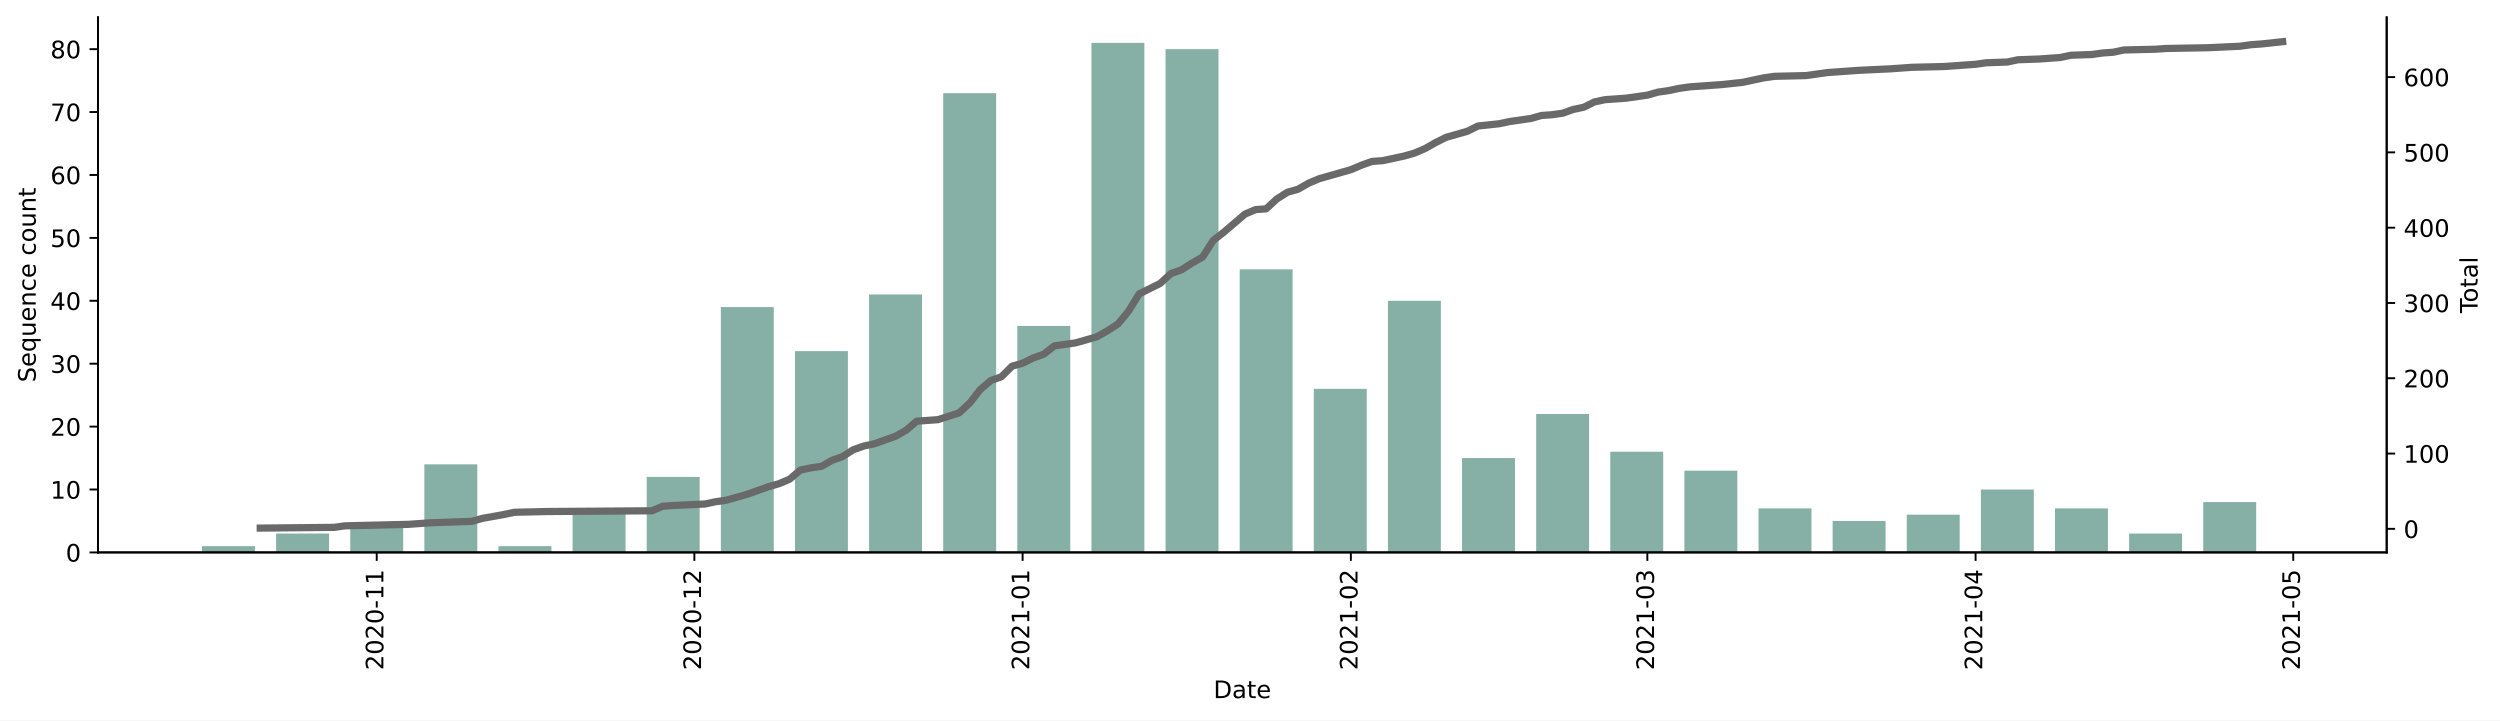
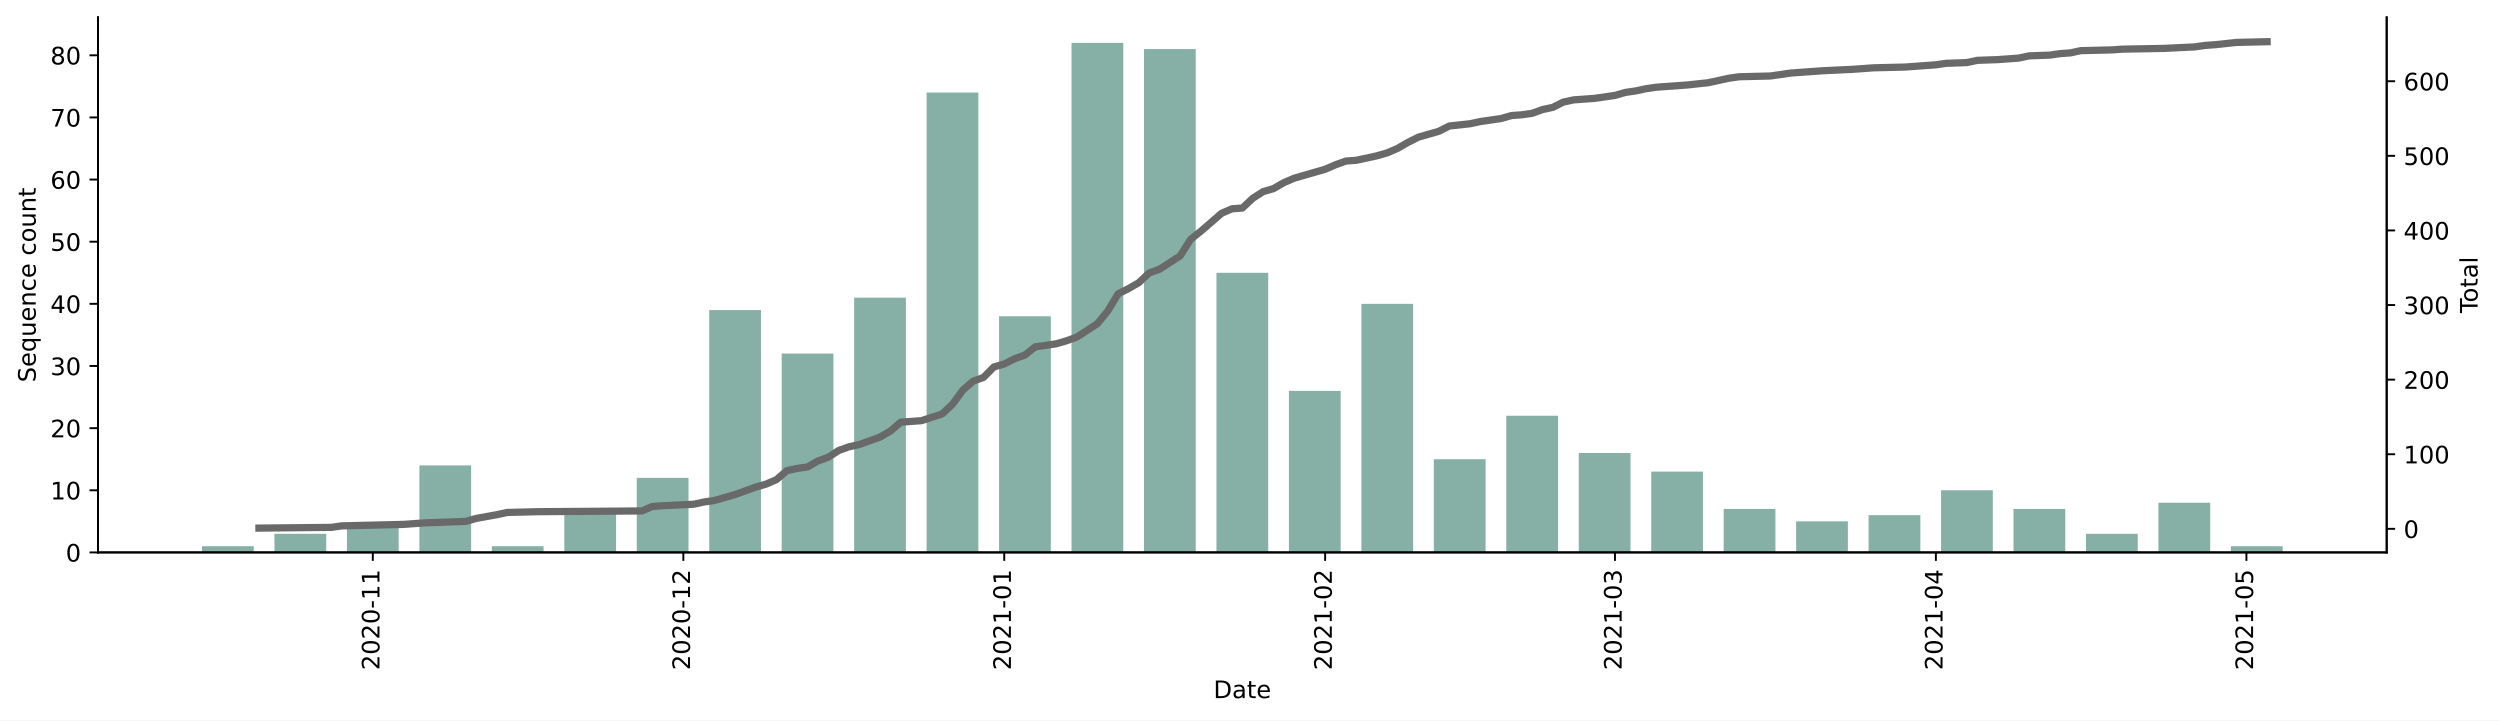
<svg xmlns="http://www.w3.org/2000/svg" xmlns:xlink="http://www.w3.org/1999/xlink" height="298.621pt" version="1.1" viewBox="0 0 1036.169 298.621" width="1036.169pt">
  <defs>
    <style type="text/css">*{stroke-linecap:butt;stroke-linejoin:round;}</style>
  </defs>
  <g id="figure_1">
    <g id="patch_1">
      <path d="M 0 298.621  L 1036.169 298.621  L 1036.169 0  L 0 0  z " style="fill:#ffffff;" />
    </g>
    <g id="axes_1">
      <g id="patch_2">
        <path d="M 40.603 228.96  L 989.203 228.96  L 989.203 7.2  L 40.603 7.2  z " style="fill:#ffffff;" />
      </g>
      <g id="patch_3">
-         <path clip-path="url(#pa218a3f903)" d="M 83.721 228.96  L 105.664 228.96  L 105.664 226.353  L 83.721 226.353  z " style="fill:#86b0a6;" />
+         <path clip-path="url(#p79804d9234)" d="M 83.721 228.96  L 105.173 228.96  L 105.173 226.384  L 83.721 226.384  z " style="fill:#86b0a6;" />
      </g>
      <g id="patch_4">
-         <path clip-path="url(#pa218a3f903)" d="M 114.442 228.96  L 136.385 228.96  L 136.385 221.138  L 114.442 221.138  z " style="fill:#86b0a6;" />
+         <path clip-path="url(#p79804d9234)" d="M 113.754 228.96  L 135.206 228.96  L 135.206 221.233  L 113.754 221.233  z " style="fill:#86b0a6;" />
      </g>
      <g id="patch_5">
-         <path clip-path="url(#pa218a3f903)" d="M 145.162 228.96  L 167.105 228.96  L 167.105 218.53  L 145.162 218.53  z " style="fill:#86b0a6;" />
+         <path clip-path="url(#p79804d9234)" d="M 143.786 228.96  L 165.238 228.96  L 165.238 218.658  L 143.786 218.658  z " style="fill:#86b0a6;" />
      </g>
      <g id="patch_6">
-         <path clip-path="url(#pa218a3f903)" d="M 175.882 228.96  L 197.825 228.96  L 197.825 192.456  L 175.882 192.456  z " style="fill:#86b0a6;" />
+         <path clip-path="url(#p79804d9234)" d="M 173.819 228.96  L 195.271 228.96  L 195.271 192.901  L 173.819 192.901  z " style="fill:#86b0a6;" />
      </g>
      <g id="patch_7">
-         <path clip-path="url(#pa218a3f903)" d="M 206.603 228.96  L 228.546 228.96  L 228.546 226.353  L 206.603 226.353  z " style="fill:#86b0a6;" />
+         <path clip-path="url(#p79804d9234)" d="M 203.852 228.96  L 225.303 228.96  L 225.303 226.384  L 203.852 226.384  z " style="fill:#86b0a6;" />
      </g>
      <g id="patch_8">
-         <path clip-path="url(#pa218a3f903)" d="M 237.323 228.96  L 259.266 228.96  L 259.266 210.708  L 237.323 210.708  z " style="fill:#86b0a6;" />
+         <path clip-path="url(#p79804d9234)" d="M 233.884 228.96  L 255.336 228.96  L 255.336 210.931  L 233.884 210.931  z " style="fill:#86b0a6;" />
      </g>
      <g id="patch_9">
-         <path clip-path="url(#pa218a3f903)" d="M 268.043 228.96  L 289.986 228.96  L 289.986 197.671  L 268.043 197.671  z " style="fill:#86b0a6;" />
+         <path clip-path="url(#p79804d9234)" d="M 263.917 228.96  L 285.369 228.96  L 285.369 198.053  L 263.917 198.053  z " style="fill:#86b0a6;" />
      </g>
      <g id="patch_10">
-         <path clip-path="url(#pa218a3f903)" d="M 298.764 228.96  L 320.707 228.96  L 320.707 127.271  L 298.764 127.271  z " style="fill:#86b0a6;" />
+         <path clip-path="url(#p79804d9234)" d="M 293.949 228.96  L 315.401 228.96  L 315.401 128.511  L 293.949 128.511  z " style="fill:#86b0a6;" />
      </g>
      <g id="patch_11">
-         <path clip-path="url(#pa218a3f903)" d="M 329.484 228.96  L 351.427 228.96  L 351.427 145.523  L 329.484 145.523  z " style="fill:#86b0a6;" />
+         <path clip-path="url(#p79804d9234)" d="M 323.982 228.96  L 345.434 228.96  L 345.434 146.54  L 323.982 146.54  z " style="fill:#86b0a6;" />
      </g>
      <g id="patch_12">
-         <path clip-path="url(#pa218a3f903)" d="M 360.204 228.96  L 382.147 228.96  L 382.147 122.056  L 360.204 122.056  z " style="fill:#86b0a6;" />
+         <path clip-path="url(#p79804d9234)" d="M 354.014 228.96  L 375.466 228.96  L 375.466 123.36  L 354.014 123.36  z " style="fill:#86b0a6;" />
      </g>
      <g id="patch_13">
-         <path clip-path="url(#pa218a3f903)" d="M 390.925 228.96  L 412.868 228.96  L 412.868 38.619  L 390.925 38.619  z " style="fill:#86b0a6;" />
+         <path clip-path="url(#p79804d9234)" d="M 384.047 228.96  L 405.499 228.96  L 405.499 38.365  L 384.047 38.365  z " style="fill:#86b0a6;" />
      </g>
      <g id="patch_14">
-         <path clip-path="url(#pa218a3f903)" d="M 421.645 228.96  L 443.588 228.96  L 443.588 135.093  L 421.645 135.093  z " style="fill:#86b0a6;" />
+         <path clip-path="url(#p79804d9234)" d="M 414.08 228.96  L 435.531 228.96  L 435.531 131.087  L 414.08 131.087  z " style="fill:#86b0a6;" />
      </g>
      <g id="patch_15">
-         <path clip-path="url(#pa218a3f903)" d="M 452.365 228.96  L 474.308 228.96  L 474.308 17.76  L 452.365 17.76  z " style="fill:#86b0a6;" />
+         <path clip-path="url(#p79804d9234)" d="M 444.112 228.96  L 465.564 228.96  L 465.564 17.76  L 444.112 17.76  z " style="fill:#86b0a6;" />
      </g>
      <g id="patch_16">
-         <path clip-path="url(#pa218a3f903)" d="M 483.086 228.96  L 505.029 228.96  L 505.029 20.367  L 483.086 20.367  z " style="fill:#86b0a6;" />
+         <path clip-path="url(#p79804d9234)" d="M 474.145 228.96  L 495.596 228.96  L 495.596 20.336  L 474.145 20.336  z " style="fill:#86b0a6;" />
      </g>
      <g id="patch_17">
-         <path clip-path="url(#pa218a3f903)" d="M 513.806 228.96  L 535.749 228.96  L 535.749 111.627  L 513.806 111.627  z " style="fill:#86b0a6;" />
+         <path clip-path="url(#p79804d9234)" d="M 504.177 228.96  L 525.629 228.96  L 525.629 113.058  L 504.177 113.058  z " style="fill:#86b0a6;" />
      </g>
      <g id="patch_18">
-         <path clip-path="url(#pa218a3f903)" d="M 544.526 228.96  L 566.469 228.96  L 566.469 161.167  L 544.526 161.167  z " style="fill:#86b0a6;" />
+         <path clip-path="url(#p79804d9234)" d="M 534.21 228.96  L 555.662 228.96  L 555.662 161.994  L 534.21 161.994  z " style="fill:#86b0a6;" />
      </g>
      <g id="patch_19">
-         <path clip-path="url(#pa218a3f903)" d="M 575.247 228.96  L 597.19 228.96  L 597.19 124.664  L 575.247 124.664  z " style="fill:#86b0a6;" />
+         <path clip-path="url(#p79804d9234)" d="M 564.242 228.96  L 585.694 228.96  L 585.694 125.936  L 564.242 125.936  z " style="fill:#86b0a6;" />
      </g>
      <g id="patch_20">
-         <path clip-path="url(#pa218a3f903)" d="M 605.967 228.96  L 627.91 228.96  L 627.91 189.849  L 605.967 189.849  z " style="fill:#86b0a6;" />
+         <path clip-path="url(#p79804d9234)" d="M 594.275 228.96  L 615.727 228.96  L 615.727 190.326  L 594.275 190.326  z " style="fill:#86b0a6;" />
      </g>
      <g id="patch_21">
-         <path clip-path="url(#pa218a3f903)" d="M 636.687 228.96  L 658.63 228.96  L 658.63 171.597  L 636.687 171.597  z " style="fill:#86b0a6;" />
+         <path clip-path="url(#p79804d9234)" d="M 624.307 228.96  L 645.759 228.96  L 645.759 172.297  L 624.307 172.297  z " style="fill:#86b0a6;" />
      </g>
      <g id="patch_22">
-         <path clip-path="url(#pa218a3f903)" d="M 667.408 228.96  L 689.351 228.96  L 689.351 187.241  L 667.408 187.241  z " style="fill:#86b0a6;" />
+         <path clip-path="url(#p79804d9234)" d="M 654.34 228.96  L 675.792 228.96  L 675.792 187.75  L 654.34 187.75  z " style="fill:#86b0a6;" />
      </g>
      <g id="patch_23">
-         <path clip-path="url(#pa218a3f903)" d="M 698.128 228.96  L 720.071 228.96  L 720.071 195.064  L 698.128 195.064  z " style="fill:#86b0a6;" />
+         <path clip-path="url(#p79804d9234)" d="M 684.373 228.96  L 705.824 228.96  L 705.824 195.477  L 684.373 195.477  z " style="fill:#86b0a6;" />
      </g>
      <g id="patch_24">
-         <path clip-path="url(#pa218a3f903)" d="M 728.848 228.96  L 750.791 228.96  L 750.791 210.708  L 728.848 210.708  z " style="fill:#86b0a6;" />
+         <path clip-path="url(#p79804d9234)" d="M 714.405 228.96  L 735.857 228.96  L 735.857 210.931  L 714.405 210.931  z " style="fill:#86b0a6;" />
      </g>
      <g id="patch_25">
-         <path clip-path="url(#pa218a3f903)" d="M 759.569 228.96  L 781.512 228.96  L 781.512 215.923  L 759.569 215.923  z " style="fill:#86b0a6;" />
+         <path clip-path="url(#p79804d9234)" d="M 744.438 228.96  L 765.89 228.96  L 765.89 216.082  L 744.438 216.082  z " style="fill:#86b0a6;" />
      </g>
      <g id="patch_26">
-         <path clip-path="url(#pa218a3f903)" d="M 790.289 228.96  L 812.232 228.96  L 812.232 213.316  L 790.289 213.316  z " style="fill:#86b0a6;" />
+         <path clip-path="url(#p79804d9234)" d="M 774.47 228.96  L 795.922 228.96  L 795.922 213.506  L 774.47 213.506  z " style="fill:#86b0a6;" />
      </g>
      <g id="patch_27">
-         <path clip-path="url(#pa218a3f903)" d="M 821.009 228.96  L 842.952 228.96  L 842.952 202.886  L 821.009 202.886  z " style="fill:#86b0a6;" />
+         <path clip-path="url(#p79804d9234)" d="M 804.503 228.96  L 825.955 228.96  L 825.955 203.204  L 804.503 203.204  z " style="fill:#86b0a6;" />
      </g>
      <g id="patch_28">
-         <path clip-path="url(#pa218a3f903)" d="M 851.73 228.96  L 873.673 228.96  L 873.673 210.708  L 851.73 210.708  z " style="fill:#86b0a6;" />
+         <path clip-path="url(#p79804d9234)" d="M 834.535 228.96  L 855.987 228.96  L 855.987 210.931  L 834.535 210.931  z " style="fill:#86b0a6;" />
      </g>
      <g id="patch_29">
-         <path clip-path="url(#pa218a3f903)" d="M 882.45 228.96  L 904.393 228.96  L 904.393 221.138  L 882.45 221.138  z " style="fill:#86b0a6;" />
+         <path clip-path="url(#p79804d9234)" d="M 864.568 228.96  L 886.02 228.96  L 886.02 221.233  L 864.568 221.233  z " style="fill:#86b0a6;" />
      </g>
      <g id="patch_30">
-         <path clip-path="url(#pa218a3f903)" d="M 913.17 228.96  L 935.113 228.96  L 935.113 208.101  L 913.17 208.101  z " style="fill:#86b0a6;" />
+         <path clip-path="url(#p79804d9234)" d="M 894.601 228.96  L 916.052 228.96  L 916.052 208.355  L 894.601 208.355  z " style="fill:#86b0a6;" />
+       </g>
+       <g id="patch_31">
+         <path clip-path="url(#p79804d9234)" d="M 924.633 228.96  L 946.085 228.96  L 946.085 226.384  L 924.633 226.384  z " style="fill:#86b0a6;" />
      </g>
      <g id="matplotlib.axis_1">
        <g id="xtick_1">
          <g id="line2d_1">
            <defs>
-               <path d="M 0 0  L 0 3.5  " id="m85db1c5742" style="stroke:#000000;stroke-width:0.8;" />
+               <path d="M 0 0  L 0 3.5  " id="m83b4fcd284" style="stroke:#000000;stroke-width:0.8;" />
            </defs>
            <g>
-               <use style="stroke:#000000;stroke-width:0.8;" x="156.134" xlink:href="#m85db1c5742" y="228.96" />
+               <use style="stroke:#000000;stroke-width:0.8;" x="154.512" xlink:href="#m83b4fcd284" y="228.96" />
            </g>
          </g>
          <g id="text_1">
-             <g transform="translate(158.8929 277.7428)rotate(-90)scale(0.1 -0.1)">
+             <g transform="translate(157.2717 277.7428)rotate(-90)scale(0.1 -0.1)">
              <defs>
                <path d="M 19.188 8.297  L 53.609 8.297  L 53.609 0  L 7.328 0  L 7.328 8.297  Q 12.938 14.109 22.625 23.891  Q 32.328 33.688 34.812 36.531  Q 39.547 41.844 41.422 45.531  Q 43.312 49.219 43.312 52.781  Q 43.312 58.594 39.234 62.25  Q 35.156 65.922 28.609 65.922  Q 23.969 65.922 18.812 64.312  Q 13.672 62.703 7.812 59.422  L 7.812 69.391  Q 13.766 71.781 18.938 73  Q 24.125 74.219 28.422 74.219  Q 39.75 74.219 46.484 68.547  Q 53.219 62.891 53.219 53.422  Q 53.219 48.922 51.531 44.891  Q 49.859 40.875 45.406 35.406  Q 44.188 33.984 37.641 27.219  Q 31.109 20.453 19.188 8.297  z " id="DejaVuSans-50" />
                <path d="M 31.781 66.406  Q 24.172 66.406 20.328 58.906  Q 16.5 51.422 16.5 36.375  Q 16.5 21.391 20.328 13.891  Q 24.172 6.391 31.781 6.391  Q 39.453 6.391 43.281 13.891  Q 47.125 21.391 47.125 36.375  Q 47.125 51.422 43.281 58.906  Q 39.453 66.406 31.781 66.406  z M 31.781 74.219  Q 44.047 74.219 50.516 64.516  Q 56.984 54.828 56.984 36.375  Q 56.984 17.969 50.516 8.266  Q 44.047 -1.422 31.781 -1.422  Q 19.531 -1.422 13.062 8.266  Q 6.594 17.969 6.594 36.375  Q 6.594 54.828 13.062 64.516  Q 19.531 74.219 31.781 74.219  z " id="DejaVuSans-48" />
                <path d="M 4.891 31.391  L 31.203 31.391  L 31.203 23.391  L 4.891 23.391  z " id="DejaVuSans-45" />
                <path d="M 12.406 8.297  L 28.516 8.297  L 28.516 63.922  L 10.984 60.406  L 10.984 69.391  L 28.422 72.906  L 38.281 72.906  L 38.281 8.297  L 54.391 8.297  L 54.391 0  L 12.406 0  z " id="DejaVuSans-49" />
              </defs>
              <use xlink:href="#DejaVuSans-50" />
              <use x="63.623" xlink:href="#DejaVuSans-48" />
              <use x="127.246" xlink:href="#DejaVuSans-50" />
              <use x="190.869" xlink:href="#DejaVuSans-48" />
              <use x="254.492" xlink:href="#DejaVuSans-45" />
              <use x="290.576" xlink:href="#DejaVuSans-49" />
              <use x="354.199" xlink:href="#DejaVuSans-49" />
            </g>
          </g>
        </g>
        <g id="xtick_2">
          <g id="line2d_2">
            <g>
-               <use style="stroke:#000000;stroke-width:0.8;" x="287.792" xlink:href="#m85db1c5742" y="228.96" />
+               <use style="stroke:#000000;stroke-width:0.8;" x="283.223" xlink:href="#m83b4fcd284" y="228.96" />
            </g>
          </g>
          <g id="text_2">
-             <g transform="translate(290.5515 277.7428)rotate(-90)scale(0.1 -0.1)">
+             <g transform="translate(285.9827 277.7428)rotate(-90)scale(0.1 -0.1)">
              <use xlink:href="#DejaVuSans-50" />
              <use x="63.623" xlink:href="#DejaVuSans-48" />
              <use x="127.246" xlink:href="#DejaVuSans-50" />
              <use x="190.869" xlink:href="#DejaVuSans-48" />
              <use x="254.492" xlink:href="#DejaVuSans-45" />
              <use x="290.576" xlink:href="#DejaVuSans-49" />
              <use x="354.199" xlink:href="#DejaVuSans-50" />
            </g>
          </g>
        </g>
        <g id="xtick_3">
          <g id="line2d_3">
            <g>
-               <use style="stroke:#000000;stroke-width:0.8;" x="423.839" xlink:href="#m85db1c5742" y="228.96" />
+               <use style="stroke:#000000;stroke-width:0.8;" x="416.225" xlink:href="#m83b4fcd284" y="228.96" />
            </g>
          </g>
          <g id="text_3">
-             <g transform="translate(426.5987 277.7428)rotate(-90)scale(0.1 -0.1)">
+             <g transform="translate(418.9841 277.7428)rotate(-90)scale(0.1 -0.1)">
              <use xlink:href="#DejaVuSans-50" />
              <use x="63.623" xlink:href="#DejaVuSans-48" />
              <use x="127.246" xlink:href="#DejaVuSans-50" />
              <use x="190.869" xlink:href="#DejaVuSans-49" />
              <use x="254.492" xlink:href="#DejaVuSans-45" />
              <use x="290.576" xlink:href="#DejaVuSans-48" />
              <use x="354.199" xlink:href="#DejaVuSans-49" />
            </g>
          </g>
        </g>
        <g id="xtick_4">
          <g id="line2d_4">
            <g>
-               <use style="stroke:#000000;stroke-width:0.8;" x="559.886" xlink:href="#m85db1c5742" y="228.96" />
+               <use style="stroke:#000000;stroke-width:0.8;" x="549.226" xlink:href="#m83b4fcd284" y="228.96" />
            </g>
          </g>
          <g id="text_4">
-             <g transform="translate(562.6458 277.7428)rotate(-90)scale(0.1 -0.1)">
+             <g transform="translate(551.9854 277.7428)rotate(-90)scale(0.1 -0.1)">
              <use xlink:href="#DejaVuSans-50" />
              <use x="63.623" xlink:href="#DejaVuSans-48" />
              <use x="127.246" xlink:href="#DejaVuSans-50" />
              <use x="190.869" xlink:href="#DejaVuSans-49" />
              <use x="254.492" xlink:href="#DejaVuSans-45" />
              <use x="290.576" xlink:href="#DejaVuSans-48" />
              <use x="354.199" xlink:href="#DejaVuSans-50" />
            </g>
          </g>
        </g>
        <g id="xtick_5">
          <g id="line2d_5">
            <g>
-               <use style="stroke:#000000;stroke-width:0.8;" x="682.768" xlink:href="#m85db1c5742" y="228.96" />
+               <use style="stroke:#000000;stroke-width:0.8;" x="669.356" xlink:href="#m83b4fcd284" y="228.96" />
            </g>
          </g>
          <g id="text_5">
-             <g transform="translate(685.5272 277.7428)rotate(-90)scale(0.1 -0.1)">
+             <g transform="translate(672.1157 277.7428)rotate(-90)scale(0.1 -0.1)">
              <defs>
                <path d="M 40.578 39.312  Q 47.656 37.797 51.625 33  Q 55.609 28.219 55.609 21.188  Q 55.609 10.406 48.188 4.484  Q 40.766 -1.422 27.094 -1.422  Q 22.516 -1.422 17.656 -0.516  Q 12.797 0.391 7.625 2.203  L 7.625 11.719  Q 11.719 9.328 16.594 8.109  Q 21.484 6.891 26.812 6.891  Q 36.078 6.891 40.938 10.547  Q 45.797 14.203 45.797 21.188  Q 45.797 27.641 41.281 31.266  Q 36.766 34.906 28.719 34.906  L 20.219 34.906  L 20.219 43.016  L 29.109 43.016  Q 36.375 43.016 40.234 45.922  Q 44.094 48.828 44.094 54.297  Q 44.094 59.906 40.109 62.906  Q 36.141 65.922 28.719 65.922  Q 24.656 65.922 20.016 65.031  Q 15.375 64.156 9.812 62.312  L 9.812 71.094  Q 15.438 72.656 20.344 73.438  Q 25.25 74.219 29.594 74.219  Q 40.828 74.219 47.359 69.109  Q 53.906 64.016 53.906 55.328  Q 53.906 49.266 50.438 45.094  Q 46.969 40.922 40.578 39.312  z " id="DejaVuSans-51" />
              </defs>
              <use xlink:href="#DejaVuSans-50" />
              <use x="63.623" xlink:href="#DejaVuSans-48" />
              <use x="127.246" xlink:href="#DejaVuSans-50" />
              <use x="190.869" xlink:href="#DejaVuSans-49" />
              <use x="254.492" xlink:href="#DejaVuSans-45" />
              <use x="290.576" xlink:href="#DejaVuSans-48" />
              <use x="354.199" xlink:href="#DejaVuSans-51" />
            </g>
          </g>
        </g>
        <g id="xtick_6">
          <g id="line2d_6">
            <g>
-               <use style="stroke:#000000;stroke-width:0.8;" x="818.815" xlink:href="#m85db1c5742" y="228.96" />
+               <use style="stroke:#000000;stroke-width:0.8;" x="802.358" xlink:href="#m83b4fcd284" y="228.96" />
            </g>
          </g>
          <g id="text_6">
-             <g transform="translate(821.5744 277.7428)rotate(-90)scale(0.1 -0.1)">
+             <g transform="translate(805.117 277.7428)rotate(-90)scale(0.1 -0.1)">
              <defs>
                <path d="M 37.797 64.312  L 12.891 25.391  L 37.797 25.391  z M 35.203 72.906  L 47.609 72.906  L 47.609 25.391  L 58.016 25.391  L 58.016 17.188  L 47.609 17.188  L 47.609 0  L 37.797 0  L 37.797 17.188  L 4.891 17.188  L 4.891 26.703  z " id="DejaVuSans-52" />
              </defs>
              <use xlink:href="#DejaVuSans-50" />
              <use x="63.623" xlink:href="#DejaVuSans-48" />
              <use x="127.246" xlink:href="#DejaVuSans-50" />
              <use x="190.869" xlink:href="#DejaVuSans-49" />
              <use x="254.492" xlink:href="#DejaVuSans-45" />
              <use x="290.576" xlink:href="#DejaVuSans-48" />
              <use x="354.199" xlink:href="#DejaVuSans-52" />
            </g>
          </g>
        </g>
        <g id="xtick_7">
          <g id="line2d_7">
            <g>
-               <use style="stroke:#000000;stroke-width:0.8;" x="950.474" xlink:href="#m85db1c5742" y="228.96" />
+               <use style="stroke:#000000;stroke-width:0.8;" x="931.069" xlink:href="#m83b4fcd284" y="228.96" />
            </g>
          </g>
          <g id="text_7">
-             <g transform="translate(953.2329 277.7428)rotate(-90)scale(0.1 -0.1)">
+             <g transform="translate(933.828 277.7428)rotate(-90)scale(0.1 -0.1)">
              <defs>
                <path d="M 10.797 72.906  L 49.516 72.906  L 49.516 64.594  L 19.828 64.594  L 19.828 46.734  Q 21.969 47.469 24.109 47.828  Q 26.266 48.188 28.422 48.188  Q 40.625 48.188 47.75 41.5  Q 54.891 34.812 54.891 23.391  Q 54.891 11.625 47.562 5.094  Q 40.234 -1.422 26.906 -1.422  Q 22.312 -1.422 17.547 -0.641  Q 12.797 0.141 7.719 1.703  L 7.719 11.625  Q 12.109 9.234 16.797 8.062  Q 21.484 6.891 26.703 6.891  Q 35.156 6.891 40.078 11.328  Q 45.016 15.766 45.016 23.391  Q 45.016 31 40.078 35.438  Q 35.156 39.891 26.703 39.891  Q 22.75 39.891 18.812 39.016  Q 14.891 38.141 10.797 36.281  z " id="DejaVuSans-53" />
              </defs>
              <use xlink:href="#DejaVuSans-50" />
              <use x="63.623" xlink:href="#DejaVuSans-48" />
              <use x="127.246" xlink:href="#DejaVuSans-50" />
              <use x="190.869" xlink:href="#DejaVuSans-49" />
              <use x="254.492" xlink:href="#DejaVuSans-45" />
              <use x="290.576" xlink:href="#DejaVuSans-48" />
              <use x="354.199" xlink:href="#DejaVuSans-53" />
            </g>
          </g>
        </g>
        <g id="text_8">
          <g transform="translate(502.9523 289.3413)scale(0.1 -0.1)">
            <defs>
              <path d="M 19.672 64.797  L 19.672 8.109  L 31.594 8.109  Q 46.688 8.109 53.688 14.938  Q 60.688 21.781 60.688 36.531  Q 60.688 51.172 53.688 57.984  Q 46.688 64.797 31.594 64.797  z M 9.812 72.906  L 30.078 72.906  Q 51.266 72.906 61.172 64.094  Q 71.094 55.281 71.094 36.531  Q 71.094 17.672 61.125 8.828  Q 51.172 0 30.078 0  L 9.812 0  z " id="DejaVuSans-68" />
              <path d="M 34.281 27.484  Q 23.391 27.484 19.188 25  Q 14.984 22.516 14.984 16.5  Q 14.984 11.719 18.141 8.906  Q 21.297 6.109 26.703 6.109  Q 34.188 6.109 38.703 11.406  Q 43.219 16.703 43.219 25.484  L 43.219 27.484  z M 52.203 31.203  L 52.203 0  L 43.219 0  L 43.219 8.297  Q 40.141 3.328 35.547 0.953  Q 30.953 -1.422 24.312 -1.422  Q 15.922 -1.422 10.953 3.297  Q 6 8.016 6 15.922  Q 6 25.141 12.172 29.828  Q 18.359 34.516 30.609 34.516  L 43.219 34.516  L 43.219 35.406  Q 43.219 41.609 39.141 45  Q 35.062 48.391 27.688 48.391  Q 23 48.391 18.547 47.266  Q 14.109 46.141 10.016 43.891  L 10.016 52.203  Q 14.938 54.109 19.578 55.047  Q 24.219 56 28.609 56  Q 40.484 56 46.344 49.844  Q 52.203 43.703 52.203 31.203  z " id="DejaVuSans-97" />
              <path d="M 18.312 70.219  L 18.312 54.688  L 36.812 54.688  L 36.812 47.703  L 18.312 47.703  L 18.312 18.016  Q 18.312 11.328 20.141 9.422  Q 21.969 7.516 27.594 7.516  L 36.812 7.516  L 36.812 0  L 27.594 0  Q 17.188 0 13.234 3.875  Q 9.281 7.766 9.281 18.016  L 9.281 47.703  L 2.688 47.703  L 2.688 54.688  L 9.281 54.688  L 9.281 70.219  z " id="DejaVuSans-116" />
              <path d="M 56.203 29.594  L 56.203 25.203  L 14.891 25.203  Q 15.484 15.922 20.484 11.062  Q 25.484 6.203 34.422 6.203  Q 39.594 6.203 44.453 7.469  Q 49.312 8.734 54.109 11.281  L 54.109 2.781  Q 49.266 0.734 44.188 -0.344  Q 39.109 -1.422 33.891 -1.422  Q 20.797 -1.422 13.156 6.188  Q 5.516 13.812 5.516 26.812  Q 5.516 40.234 12.766 48.109  Q 20.016 56 32.328 56  Q 43.359 56 49.781 48.891  Q 56.203 41.797 56.203 29.594  z M 47.219 32.234  Q 47.125 39.594 43.094 43.984  Q 39.062 48.391 32.422 48.391  Q 24.906 48.391 20.391 44.141  Q 15.875 39.891 15.188 32.172  z " id="DejaVuSans-101" />
            </defs>
            <use xlink:href="#DejaVuSans-68" />
            <use x="77.002" xlink:href="#DejaVuSans-97" />
            <use x="138.281" xlink:href="#DejaVuSans-116" />
            <use x="177.49" xlink:href="#DejaVuSans-101" />
          </g>
        </g>
      </g>
      <g id="matplotlib.axis_2">
        <g id="ytick_1">
          <g id="line2d_8">
            <defs>
-               <path d="M 0 0  L -3.5 0  " id="mef26fddd67" style="stroke:#000000;stroke-width:0.8;" />
+               <path d="M 0 0  L -3.5 0  " id="m0f3746ce29" style="stroke:#000000;stroke-width:0.8;" />
            </defs>
            <g>
-               <use style="stroke:#000000;stroke-width:0.8;" x="40.603" xlink:href="#mef26fddd67" y="228.96" />
+               <use style="stroke:#000000;stroke-width:0.8;" x="40.603" xlink:href="#m0f3746ce29" y="228.96" />
            </g>
          </g>
          <g id="text_9">
            <g transform="translate(27.24063 232.7592)scale(0.1 -0.1)">
              <use xlink:href="#DejaVuSans-48" />
            </g>
          </g>
        </g>
        <g id="ytick_2">
          <g id="line2d_9">
            <g>
-               <use style="stroke:#000000;stroke-width:0.8;" x="40.603" xlink:href="#mef26fddd67" y="202.886" />
+               <use style="stroke:#000000;stroke-width:0.8;" x="40.603" xlink:href="#m0f3746ce29" y="203.204" />
            </g>
          </g>
          <g id="text_10">
-             <g transform="translate(20.87813 206.6851)scale(0.1 -0.1)">
+             <g transform="translate(20.87813 207.0031)scale(0.1 -0.1)">
              <use xlink:href="#DejaVuSans-49" />
              <use x="63.623" xlink:href="#DejaVuSans-48" />
            </g>
          </g>
        </g>
        <g id="ytick_3">
          <g id="line2d_10">
            <g>
-               <use style="stroke:#000000;stroke-width:0.8;" x="40.603" xlink:href="#mef26fddd67" y="176.812" />
+               <use style="stroke:#000000;stroke-width:0.8;" x="40.603" xlink:href="#m0f3746ce29" y="177.448" />
            </g>
          </g>
          <g id="text_11">
-             <g transform="translate(20.87813 180.6111)scale(0.1 -0.1)">
+             <g transform="translate(20.87813 181.247)scale(0.1 -0.1)">
              <use xlink:href="#DejaVuSans-50" />
              <use x="63.623" xlink:href="#DejaVuSans-48" />
            </g>
          </g>
        </g>
        <g id="ytick_4">
          <g id="line2d_11">
            <g>
-               <use style="stroke:#000000;stroke-width:0.8;" x="40.603" xlink:href="#mef26fddd67" y="150.738" />
+               <use style="stroke:#000000;stroke-width:0.8;" x="40.603" xlink:href="#m0f3746ce29" y="151.692" />
            </g>
          </g>
          <g id="text_12">
-             <g transform="translate(20.87813 154.537)scale(0.1 -0.1)">
+             <g transform="translate(20.87813 155.4909)scale(0.1 -0.1)">
              <use xlink:href="#DejaVuSans-51" />
              <use x="63.623" xlink:href="#DejaVuSans-48" />
            </g>
          </g>
        </g>
        <g id="ytick_5">
          <g id="line2d_12">
            <g>
-               <use style="stroke:#000000;stroke-width:0.8;" x="40.603" xlink:href="#mef26fddd67" y="124.664" />
+               <use style="stroke:#000000;stroke-width:0.8;" x="40.603" xlink:href="#m0f3746ce29" y="125.936" />
            </g>
          </g>
          <g id="text_13">
-             <g transform="translate(20.87813 128.4629)scale(0.1 -0.1)">
+             <g transform="translate(20.87813 129.7348)scale(0.1 -0.1)">
              <use xlink:href="#DejaVuSans-52" />
              <use x="63.623" xlink:href="#DejaVuSans-48" />
            </g>
          </g>
        </g>
        <g id="ytick_6">
          <g id="line2d_13">
            <g>
-               <use style="stroke:#000000;stroke-width:0.8;" x="40.603" xlink:href="#mef26fddd67" y="98.59" />
+               <use style="stroke:#000000;stroke-width:0.8;" x="40.603" xlink:href="#m0f3746ce29" y="100.18" />
            </g>
          </g>
          <g id="text_14">
-             <g transform="translate(20.87813 102.3888)scale(0.1 -0.1)">
+             <g transform="translate(20.87813 103.9787)scale(0.1 -0.1)">
              <use xlink:href="#DejaVuSans-53" />
              <use x="63.623" xlink:href="#DejaVuSans-48" />
            </g>
          </g>
        </g>
        <g id="ytick_7">
          <g id="line2d_14">
            <g>
-               <use style="stroke:#000000;stroke-width:0.8;" x="40.603" xlink:href="#mef26fddd67" y="72.516" />
+               <use style="stroke:#000000;stroke-width:0.8;" x="40.603" xlink:href="#m0f3746ce29" y="74.423" />
            </g>
          </g>
          <g id="text_15">
-             <g transform="translate(20.87813 76.31477)scale(0.1 -0.1)">
+             <g transform="translate(20.87813 78.22263)scale(0.1 -0.1)">
              <defs>
                <path d="M 33.016 40.375  Q 26.375 40.375 22.484 35.828  Q 18.609 31.297 18.609 23.391  Q 18.609 15.531 22.484 10.953  Q 26.375 6.391 33.016 6.391  Q 39.656 6.391 43.531 10.953  Q 47.406 15.531 47.406 23.391  Q 47.406 31.297 43.531 35.828  Q 39.656 40.375 33.016 40.375  z M 52.594 71.297  L 52.594 62.312  Q 48.875 64.062 45.094 64.984  Q 41.312 65.922 37.594 65.922  Q 27.828 65.922 22.672 59.328  Q 17.531 52.734 16.797 39.406  Q 19.672 43.656 24.016 45.922  Q 28.375 48.188 33.594 48.188  Q 44.578 48.188 50.953 41.516  Q 57.328 34.859 57.328 23.391  Q 57.328 12.156 50.688 5.359  Q 44.047 -1.422 33.016 -1.422  Q 20.359 -1.422 13.672 8.266  Q 6.984 17.969 6.984 36.375  Q 6.984 53.656 15.188 63.938  Q 23.391 74.219 37.203 74.219  Q 40.922 74.219 44.703 73.484  Q 48.484 72.75 52.594 71.297  z " id="DejaVuSans-54" />
              </defs>
              <use xlink:href="#DejaVuSans-54" />
              <use x="63.623" xlink:href="#DejaVuSans-48" />
            </g>
          </g>
        </g>
        <g id="ytick_8">
          <g id="line2d_15">
            <g>
-               <use style="stroke:#000000;stroke-width:0.8;" x="40.603" xlink:href="#mef26fddd67" y="46.441" />
+               <use style="stroke:#000000;stroke-width:0.8;" x="40.603" xlink:href="#m0f3746ce29" y="48.667" />
            </g>
          </g>
          <g id="text_16">
-             <g transform="translate(20.87813 50.2407)scale(0.1 -0.1)">
+             <g transform="translate(20.87813 52.46654)scale(0.1 -0.1)">
              <defs>
                <path d="M 8.203 72.906  L 55.078 72.906  L 55.078 68.703  L 28.609 0  L 18.312 0  L 43.219 64.594  L 8.203 64.594  z " id="DejaVuSans-55" />
              </defs>
              <use xlink:href="#DejaVuSans-55" />
              <use x="63.623" xlink:href="#DejaVuSans-48" />
            </g>
          </g>
        </g>
        <g id="ytick_9">
          <g id="line2d_16">
            <g>
-               <use style="stroke:#000000;stroke-width:0.8;" x="40.603" xlink:href="#mef26fddd67" y="20.367" />
+               <use style="stroke:#000000;stroke-width:0.8;" x="40.603" xlink:href="#m0f3746ce29" y="22.911" />
            </g>
          </g>
          <g id="text_17">
-             <g transform="translate(20.87813 24.16663)scale(0.1 -0.1)">
+             <g transform="translate(20.87813 26.71044)scale(0.1 -0.1)">
              <defs>
                <path d="M 31.781 34.625  Q 24.75 34.625 20.719 30.859  Q 16.703 27.094 16.703 20.516  Q 16.703 13.922 20.719 10.156  Q 24.75 6.391 31.781 6.391  Q 38.812 6.391 42.859 10.172  Q 46.922 13.969 46.922 20.516  Q 46.922 27.094 42.891 30.859  Q 38.875 34.625 31.781 34.625  z M 21.922 38.812  Q 15.578 40.375 12.031 44.719  Q 8.5 49.078 8.5 55.328  Q 8.5 64.062 14.719 69.141  Q 20.953 74.219 31.781 74.219  Q 42.672 74.219 48.875 69.141  Q 55.078 64.062 55.078 55.328  Q 55.078 49.078 51.531 44.719  Q 48 40.375 41.703 38.812  Q 48.828 37.156 52.797 32.312  Q 56.781 27.484 56.781 20.516  Q 56.781 9.906 50.312 4.234  Q 43.844 -1.422 31.781 -1.422  Q 19.734 -1.422 13.25 4.234  Q 6.781 9.906 6.781 20.516  Q 6.781 27.484 10.781 32.312  Q 14.797 37.156 21.922 38.812  z M 18.312 54.391  Q 18.312 48.734 21.844 45.562  Q 25.391 42.391 31.781 42.391  Q 38.141 42.391 41.719 45.562  Q 45.312 48.734 45.312 54.391  Q 45.312 60.062 41.719 63.234  Q 38.141 66.406 31.781 66.406  Q 25.391 66.406 21.844 63.234  Q 18.312 60.062 18.312 54.391  z " id="DejaVuSans-56" />
              </defs>
              <use xlink:href="#DejaVuSans-56" />
              <use x="63.623" xlink:href="#DejaVuSans-48" />
            </g>
          </g>
        </g>
        <g id="text_18">
          <g transform="translate(14.79844 158.4402)rotate(-90)scale(0.1 -0.1)">
            <defs>
              <path d="M 53.516 70.516  L 53.516 60.891  Q 47.906 63.578 42.922 64.891  Q 37.938 66.219 33.297 66.219  Q 25.25 66.219 20.875 63.094  Q 16.5 59.969 16.5 54.203  Q 16.5 49.359 19.406 46.891  Q 22.312 44.438 30.422 42.922  L 36.375 41.703  Q 47.406 39.594 52.656 34.297  Q 57.906 29 57.906 20.125  Q 57.906 9.516 50.797 4.047  Q 43.703 -1.422 29.984 -1.422  Q 24.812 -1.422 18.969 -0.25  Q 13.141 0.922 6.891 3.219  L 6.891 13.375  Q 12.891 10.016 18.656 8.297  Q 24.422 6.594 29.984 6.594  Q 38.422 6.594 43.016 9.906  Q 47.609 13.234 47.609 19.391  Q 47.609 24.75 44.312 27.781  Q 41.016 30.812 33.5 32.328  L 27.484 33.5  Q 16.453 35.688 11.516 40.375  Q 6.594 45.062 6.594 53.422  Q 6.594 63.094 13.406 68.656  Q 20.219 74.219 32.172 74.219  Q 37.312 74.219 42.625 73.281  Q 47.953 72.359 53.516 70.516  z " id="DejaVuSans-83" />
              <path d="M 14.797 27.297  Q 14.797 17.391 18.875 11.75  Q 22.953 6.109 30.078 6.109  Q 37.203 6.109 41.297 11.75  Q 45.406 17.391 45.406 27.297  Q 45.406 37.203 41.297 42.844  Q 37.203 48.484 30.078 48.484  Q 22.953 48.484 18.875 42.844  Q 14.797 37.203 14.797 27.297  z M 45.406 8.203  Q 42.578 3.328 38.25 0.953  Q 33.938 -1.422 27.875 -1.422  Q 17.969 -1.422 11.734 6.484  Q 5.516 14.406 5.516 27.297  Q 5.516 40.188 11.734 48.094  Q 17.969 56 27.875 56  Q 33.938 56 38.25 53.625  Q 42.578 51.266 45.406 46.391  L 45.406 54.688  L 54.391 54.688  L 54.391 -20.797  L 45.406 -20.797  z " id="DejaVuSans-113" />
              <path d="M 8.5 21.578  L 8.5 54.688  L 17.484 54.688  L 17.484 21.922  Q 17.484 14.156 20.5 10.266  Q 23.531 6.391 29.594 6.391  Q 36.859 6.391 41.078 11.031  Q 45.312 15.672 45.312 23.688  L 45.312 54.688  L 54.297 54.688  L 54.297 0  L 45.312 0  L 45.312 8.406  Q 42.047 3.422 37.719 1  Q 33.406 -1.422 27.688 -1.422  Q 18.266 -1.422 13.375 4.438  Q 8.5 10.297 8.5 21.578  z M 31.109 56  z " id="DejaVuSans-117" />
              <path d="M 54.891 33.016  L 54.891 0  L 45.906 0  L 45.906 32.719  Q 45.906 40.484 42.875 44.328  Q 39.844 48.188 33.797 48.188  Q 26.516 48.188 22.312 43.547  Q 18.109 38.922 18.109 30.906  L 18.109 0  L 9.078 0  L 9.078 54.688  L 18.109 54.688  L 18.109 46.188  Q 21.344 51.125 25.703 53.562  Q 30.078 56 35.797 56  Q 45.219 56 50.047 50.172  Q 54.891 44.344 54.891 33.016  z " id="DejaVuSans-110" />
              <path d="M 48.781 52.594  L 48.781 44.188  Q 44.969 46.297 41.141 47.344  Q 37.312 48.391 33.406 48.391  Q 24.656 48.391 19.812 42.844  Q 14.984 37.312 14.984 27.297  Q 14.984 17.281 19.812 11.734  Q 24.656 6.203 33.406 6.203  Q 37.312 6.203 41.141 7.25  Q 44.969 8.297 48.781 10.406  L 48.781 2.094  Q 45.016 0.344 40.984 -0.531  Q 36.969 -1.422 32.422 -1.422  Q 20.062 -1.422 12.781 6.344  Q 5.516 14.109 5.516 27.297  Q 5.516 40.672 12.859 48.328  Q 20.219 56 33.016 56  Q 37.156 56 41.109 55.141  Q 45.062 54.297 48.781 52.594  z " id="DejaVuSans-99" />
              <path id="DejaVuSans-32" />
              <path d="M 30.609 48.391  Q 23.391 48.391 19.188 42.75  Q 14.984 37.109 14.984 27.297  Q 14.984 17.484 19.156 11.844  Q 23.344 6.203 30.609 6.203  Q 37.797 6.203 41.984 11.859  Q 46.188 17.531 46.188 27.297  Q 46.188 37.016 41.984 42.703  Q 37.797 48.391 30.609 48.391  z M 30.609 56  Q 42.328 56 49.016 48.375  Q 55.719 40.766 55.719 27.297  Q 55.719 13.875 49.016 6.219  Q 42.328 -1.422 30.609 -1.422  Q 18.844 -1.422 12.172 6.219  Q 5.516 13.875 5.516 27.297  Q 5.516 40.766 12.172 48.375  Q 18.844 56 30.609 56  z " id="DejaVuSans-111" />
            </defs>
            <use xlink:href="#DejaVuSans-83" />
            <use x="63.477" xlink:href="#DejaVuSans-101" />
            <use x="125" xlink:href="#DejaVuSans-113" />
            <use x="188.477" xlink:href="#DejaVuSans-117" />
            <use x="251.855" xlink:href="#DejaVuSans-101" />
            <use x="313.379" xlink:href="#DejaVuSans-110" />
            <use x="376.758" xlink:href="#DejaVuSans-99" />
            <use x="431.738" xlink:href="#DejaVuSans-101" />
            <use x="493.262" xlink:href="#DejaVuSans-32" />
            <use x="525.049" xlink:href="#DejaVuSans-99" />
            <use x="580.029" xlink:href="#DejaVuSans-111" />
            <use x="641.211" xlink:href="#DejaVuSans-117" />
            <use x="704.59" xlink:href="#DejaVuSans-110" />
            <use x="767.969" xlink:href="#DejaVuSans-116" />
          </g>
        </g>
      </g>
-       <g id="patch_31">
+       <g id="patch_32">
        <path d="M 40.603 228.96  L 40.603 7.2  " style="fill:none;stroke:#000000;stroke-linecap:square;stroke-linejoin:miter;stroke-width:0.8;" />
      </g>
-       <g id="patch_32">
+       <g id="patch_33">
        <path d="M 989.203 228.96  L 989.203 7.2  " style="fill:none;stroke:#000000;stroke-linecap:square;stroke-linejoin:miter;stroke-width:0.8;" />
      </g>
-       <g id="patch_33">
+       <g id="patch_34">
        <path d="M 40.603 228.96  L 989.203 228.96  " style="fill:none;stroke:#000000;stroke-linecap:square;stroke-linejoin:miter;stroke-width:0.8;" />
      </g>
    </g>
    <g id="axes_2">
      <g id="matplotlib.axis_3">
        <g id="ytick_10">
          <g id="line2d_17">
            <defs>
-               <path d="M 0 0  L 3.5 0  " id="mfea388085f" style="stroke:#000000;stroke-width:0.8;" />
+               <path d="M 0 0  L 3.5 0  " id="maff5532506" style="stroke:#000000;stroke-width:0.8;" />
            </defs>
            <g>
-               <use style="stroke:#000000;stroke-width:0.8;" x="989.203" xlink:href="#mfea388085f" y="219.192" />
+               <use style="stroke:#000000;stroke-width:0.8;" x="989.203" xlink:href="#maff5532506" y="219.189" />
            </g>
          </g>
          <g id="text_19">
-             <g transform="translate(996.2031 222.9913)scale(0.1 -0.1)">
+             <g transform="translate(996.2031 222.9884)scale(0.1 -0.1)">
              <use xlink:href="#DejaVuSans-48" />
            </g>
          </g>
        </g>
        <g id="ytick_11">
          <g id="line2d_18">
            <g>
-               <use style="stroke:#000000;stroke-width:0.8;" x="989.203" xlink:href="#mfea388085f" y="187.985" />
+               <use style="stroke:#000000;stroke-width:0.8;" x="989.203" xlink:href="#maff5532506" y="188.269" />
            </g>
          </g>
          <g id="text_20">
-             <g transform="translate(996.2031 191.7839)scale(0.1 -0.1)">
+             <g transform="translate(996.2031 192.0682)scale(0.1 -0.1)">
              <use xlink:href="#DejaVuSans-49" />
              <use x="63.623" xlink:href="#DejaVuSans-48" />
              <use x="127.246" xlink:href="#DejaVuSans-48" />
            </g>
          </g>
        </g>
        <g id="ytick_12">
          <g id="line2d_19">
            <g>
-               <use style="stroke:#000000;stroke-width:0.8;" x="989.203" xlink:href="#mfea388085f" y="156.777" />
+               <use style="stroke:#000000;stroke-width:0.8;" x="989.203" xlink:href="#maff5532506" y="157.349" />
            </g>
          </g>
          <g id="text_21">
-             <g transform="translate(996.2031 160.5764)scale(0.1 -0.1)">
+             <g transform="translate(996.2031 161.1479)scale(0.1 -0.1)">
              <use xlink:href="#DejaVuSans-50" />
              <use x="63.623" xlink:href="#DejaVuSans-48" />
              <use x="127.246" xlink:href="#DejaVuSans-48" />
            </g>
          </g>
        </g>
        <g id="ytick_13">
          <g id="line2d_20">
            <g>
-               <use style="stroke:#000000;stroke-width:0.8;" x="989.203" xlink:href="#mfea388085f" y="125.57" />
+               <use style="stroke:#000000;stroke-width:0.8;" x="989.203" xlink:href="#maff5532506" y="126.428" />
            </g>
          </g>
          <g id="text_22">
-             <g transform="translate(996.2031 129.369)scale(0.1 -0.1)">
+             <g transform="translate(996.2031 130.2277)scale(0.1 -0.1)">
              <use xlink:href="#DejaVuSans-51" />
              <use x="63.623" xlink:href="#DejaVuSans-48" />
              <use x="127.246" xlink:href="#DejaVuSans-48" />
            </g>
          </g>
        </g>
        <g id="ytick_14">
          <g id="line2d_21">
            <g>
-               <use style="stroke:#000000;stroke-width:0.8;" x="989.203" xlink:href="#mfea388085f" y="94.362" />
+               <use style="stroke:#000000;stroke-width:0.8;" x="989.203" xlink:href="#maff5532506" y="95.508" />
            </g>
          </g>
          <g id="text_23">
-             <g transform="translate(996.2031 98.16157)scale(0.1 -0.1)">
+             <g transform="translate(996.2031 99.30744)scale(0.1 -0.1)">
              <use xlink:href="#DejaVuSans-52" />
              <use x="63.623" xlink:href="#DejaVuSans-48" />
              <use x="127.246" xlink:href="#DejaVuSans-48" />
            </g>
          </g>
        </g>
        <g id="ytick_15">
          <g id="line2d_22">
            <g>
-               <use style="stroke:#000000;stroke-width:0.8;" x="989.203" xlink:href="#mfea388085f" y="63.155" />
+               <use style="stroke:#000000;stroke-width:0.8;" x="989.203" xlink:href="#maff5532506" y="64.588" />
            </g>
          </g>
          <g id="text_24">
-             <g transform="translate(996.2031 66.95414)scale(0.1 -0.1)">
+             <g transform="translate(996.2031 68.38719)scale(0.1 -0.1)">
              <use xlink:href="#DejaVuSans-53" />
              <use x="63.623" xlink:href="#DejaVuSans-48" />
              <use x="127.246" xlink:href="#DejaVuSans-48" />
            </g>
          </g>
        </g>
        <g id="ytick_16">
          <g id="line2d_23">
            <g>
-               <use style="stroke:#000000;stroke-width:0.8;" x="989.203" xlink:href="#mfea388085f" y="31.947" />
+               <use style="stroke:#000000;stroke-width:0.8;" x="989.203" xlink:href="#maff5532506" y="33.668" />
            </g>
          </g>
          <g id="text_25">
-             <g transform="translate(996.2031 35.74671)scale(0.1 -0.1)">
+             <g transform="translate(996.2031 37.46695)scale(0.1 -0.1)">
              <use xlink:href="#DejaVuSans-54" />
              <use x="63.623" xlink:href="#DejaVuSans-48" />
              <use x="127.246" xlink:href="#DejaVuSans-48" />
            </g>
          </g>
        </g>
        <g id="text_26">
          <g transform="translate(1026.889 129.7566)rotate(-90)scale(0.1 -0.1)">
            <defs>
              <path d="M -0.297 72.906  L 61.375 72.906  L 61.375 64.594  L 35.5 64.594  L 35.5 0  L 25.594 0  L 25.594 64.594  L -0.297 64.594  z " id="DejaVuSans-84" />
              <path d="M 9.422 75.984  L 18.406 75.984  L 18.406 0  L 9.422 0  z " id="DejaVuSans-108" />
            </defs>
            <use xlink:href="#DejaVuSans-84" />
            <use x="44.084" xlink:href="#DejaVuSans-111" />
            <use x="105.266" xlink:href="#DejaVuSans-116" />
            <use x="144.475" xlink:href="#DejaVuSans-97" />
            <use x="205.754" xlink:href="#DejaVuSans-108" />
          </g>
        </g>
      </g>
      <g id="line2d_24">
-         <path clip-path="url(#pa218a3f903)" d="M 107.859 218.88  L 138.579 218.568  L 142.968 217.944  L 169.299 217.32  L 178.077 216.695  L 195.631 216.071  L 200.02 214.823  L 208.797 213.263  L 213.186 212.326  L 226.351 212.014  L 270.238 211.702  L 274.626 209.83  L 279.015 209.518  L 292.181 208.894  L 296.569 207.957  L 300.958 207.333  L 309.735 204.837  L 318.512 201.716  L 322.901 200.468  L 327.29 198.595  L 331.678 194.85  L 336.067 193.914  L 340.456 193.29  L 344.844 190.793  L 349.233 189.233  L 353.621 186.424  L 358.01 184.864  L 362.399 183.928  L 371.176 180.807  L 375.564 178.31  L 379.953 174.565  L 388.73 173.941  L 397.508 171.133  L 401.896 167.076  L 406.285 161.458  L 410.673 157.713  L 415.062 156.153  L 419.451 151.784  L 423.839 150.536  L 428.228 148.351  L 432.617 146.791  L 437.005 143.358  L 445.782 142.11  L 454.56 139.613  L 458.948 137.117  L 463.337 134.308  L 467.725 129.003  L 472.114 121.825  L 480.891 117.456  L 485.28 113.399  L 489.669 111.839  L 494.057 109.03  L 498.446 106.533  L 502.834 99.668  L 507.223 96.235  L 516 88.745  L 520.389 86.873  L 524.778 86.56  L 529.166 82.504  L 533.555 79.695  L 537.943 78.447  L 542.332 75.95  L 546.721 74.078  L 559.886 70.333  L 564.275 68.46  L 568.664 66.9  L 573.052 66.588  L 581.83 64.715  L 586.218 63.467  L 590.607 61.595  L 594.995 59.098  L 599.384 56.913  L 608.161 54.417  L 612.55 52.232  L 621.327 51.296  L 625.716 50.36  L 634.493 49.112  L 638.882 47.863  L 643.27 47.551  L 647.659 46.927  L 652.047 45.367  L 656.436 44.43  L 660.825 42.246  L 665.213 41.31  L 673.991 40.686  L 682.768 39.437  L 687.156 38.189  L 691.545 37.565  L 695.934 36.629  L 700.322 36.004  L 713.488 35.068  L 722.265 34.132  L 731.043 32.26  L 735.431 31.635  L 748.597 31.323  L 757.374 30.075  L 770.54 29.139  L 783.706 28.515  L 792.483 27.891  L 805.649 27.578  L 818.815 26.642  L 823.204 26.018  L 831.981 25.706  L 836.369 24.77  L 845.147 24.458  L 853.924 23.834  L 858.313 22.897  L 867.09 22.585  L 871.478 21.961  L 875.867 21.649  L 880.256 20.713  L 893.422 20.401  L 897.81 20.089  L 915.365 19.777  L 928.53 19.152  L 932.919 18.528  L 937.308 18.216  L 946.085 17.28  L 946.085 17.28  " style="fill:none;stroke:#696969;stroke-linecap:square;stroke-width:3;" />
-       </g>
-       <g id="patch_34">
+         <path clip-path="url(#p79804d9234)" d="M 107.318 218.88  L 137.351 218.571  L 141.641 217.952  L 167.383 217.334  L 175.964 216.716  L 193.126 216.097  L 197.416 214.86  L 205.997 213.314  L 210.287 212.387  L 223.158 212.078  L 266.062 211.768  L 270.352 209.913  L 274.643 209.604  L 287.514 208.986  L 291.804 208.058  L 296.094 207.44  L 304.675 204.966  L 313.256 201.874  L 317.546 200.637  L 321.837 198.782  L 326.127 195.071  L 330.417 194.144  L 334.708 193.525  L 338.998 191.052  L 343.288 189.506  L 347.579 186.723  L 351.869 185.177  L 356.16 184.249  L 364.74 181.157  L 369.031 178.684  L 373.321 174.973  L 381.902 174.355  L 390.483 171.572  L 394.773 167.552  L 399.063 161.678  L 403.354 157.967  L 407.644 156.421  L 411.934 152.092  L 416.225 150.855  L 420.515 148.691  L 424.805 147.145  L 429.096 143.744  L 437.677 142.507  L 441.967 141.27  L 446.257 139.724  L 454.838 134.159  L 459.128 128.902  L 463.419 121.79  L 467.709 119.626  L 471.999 117.152  L 476.29 113.133  L 480.58 111.587  L 489.161 106.021  L 493.451 99.219  L 497.742 95.817  L 506.322 88.397  L 510.613 86.541  L 514.903 86.232  L 519.193 82.213  L 523.484 79.43  L 527.774 78.193  L 532.065 75.719  L 536.355 73.864  L 549.226 70.154  L 553.516 68.298  L 557.807 66.752  L 562.097 66.443  L 570.678 64.588  L 574.968 63.351  L 579.259 61.496  L 583.549 59.022  L 587.839 56.858  L 596.42 54.384  L 600.71 52.22  L 609.291 51.292  L 613.582 50.365  L 622.162 49.128  L 626.453 47.891  L 630.743 47.582  L 635.033 46.963  L 639.324 45.417  L 643.614 44.49  L 647.904 42.325  L 652.195 41.398  L 660.776 40.779  L 669.356 39.543  L 673.647 38.306  L 677.937 37.687  L 682.227 36.76  L 686.518 36.141  L 699.389 35.214  L 707.97 34.286  L 716.55 32.431  L 720.841 31.813  L 733.712 31.503  L 742.293 30.267  L 755.164 29.339  L 768.035 28.72  L 776.615 28.102  L 789.487 27.793  L 802.358 26.865  L 806.648 26.247  L 815.229 25.938  L 819.519 25.01  L 828.1 24.701  L 836.681 24.082  L 840.971 23.155  L 849.552 22.846  L 853.842 22.227  L 858.132 21.918  L 862.423 20.99  L 875.294 20.681  L 879.584 20.372  L 896.746 20.063  L 909.617 19.444  L 913.907 18.826  L 918.198 18.517  L 926.778 17.589  L 939.649 17.28  L 939.649 17.28  " style="fill:none;stroke:#696969;stroke-linecap:square;stroke-width:3;" />
+       </g>
+       <g id="patch_35">
        <path d="M 40.603 228.96  L 40.603 7.2  " style="fill:none;stroke:#000000;stroke-linecap:square;stroke-linejoin:miter;stroke-width:0.8;" />
      </g>
-       <g id="patch_35">
+       <g id="patch_36">
        <path d="M 989.203 228.96  L 989.203 7.2  " style="fill:none;stroke:#000000;stroke-linecap:square;stroke-linejoin:miter;stroke-width:0.8;" />
      </g>
-       <g id="patch_36">
+       <g id="patch_37">
        <path d="M 40.603 228.96  L 989.203 228.96  " style="fill:none;stroke:#000000;stroke-linecap:square;stroke-linejoin:miter;stroke-width:0.8;" />
      </g>
    </g>
  </g>
  <defs>
-     <clipPath id="pa218a3f903">
+     <clipPath id="p79804d9234">
      <rect height="221.76" width="948.6" x="40.603" y="7.2" />
    </clipPath>
  </defs>
</svg>
